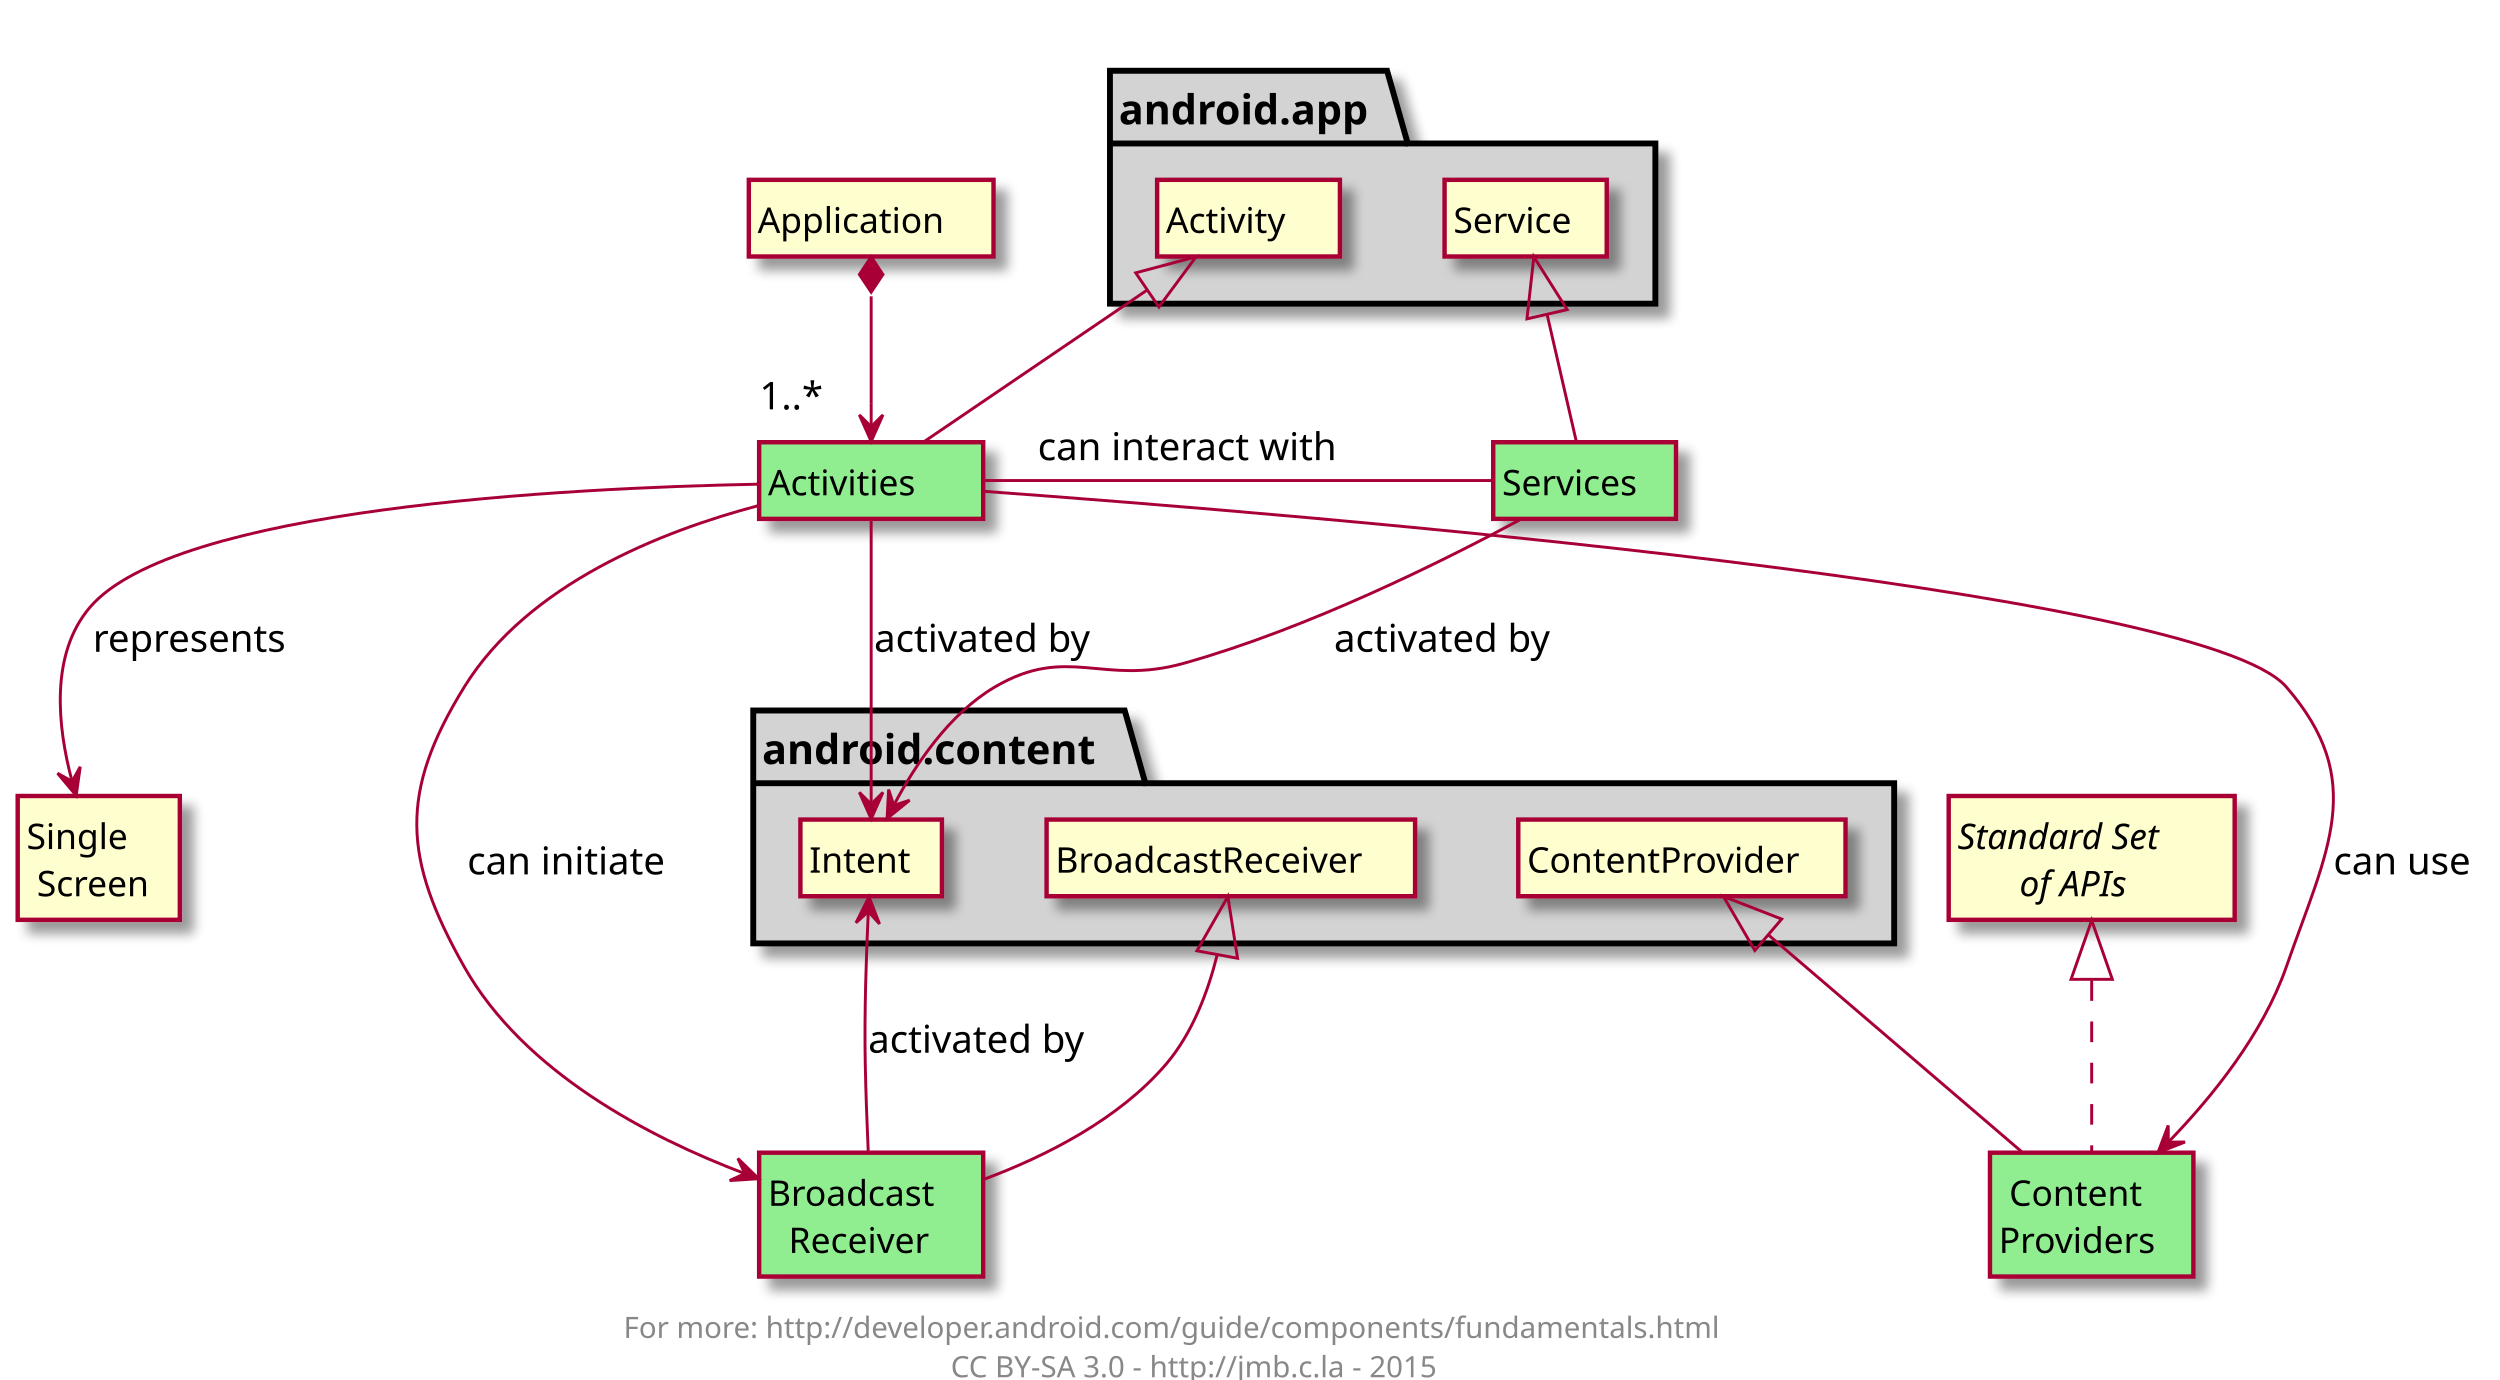
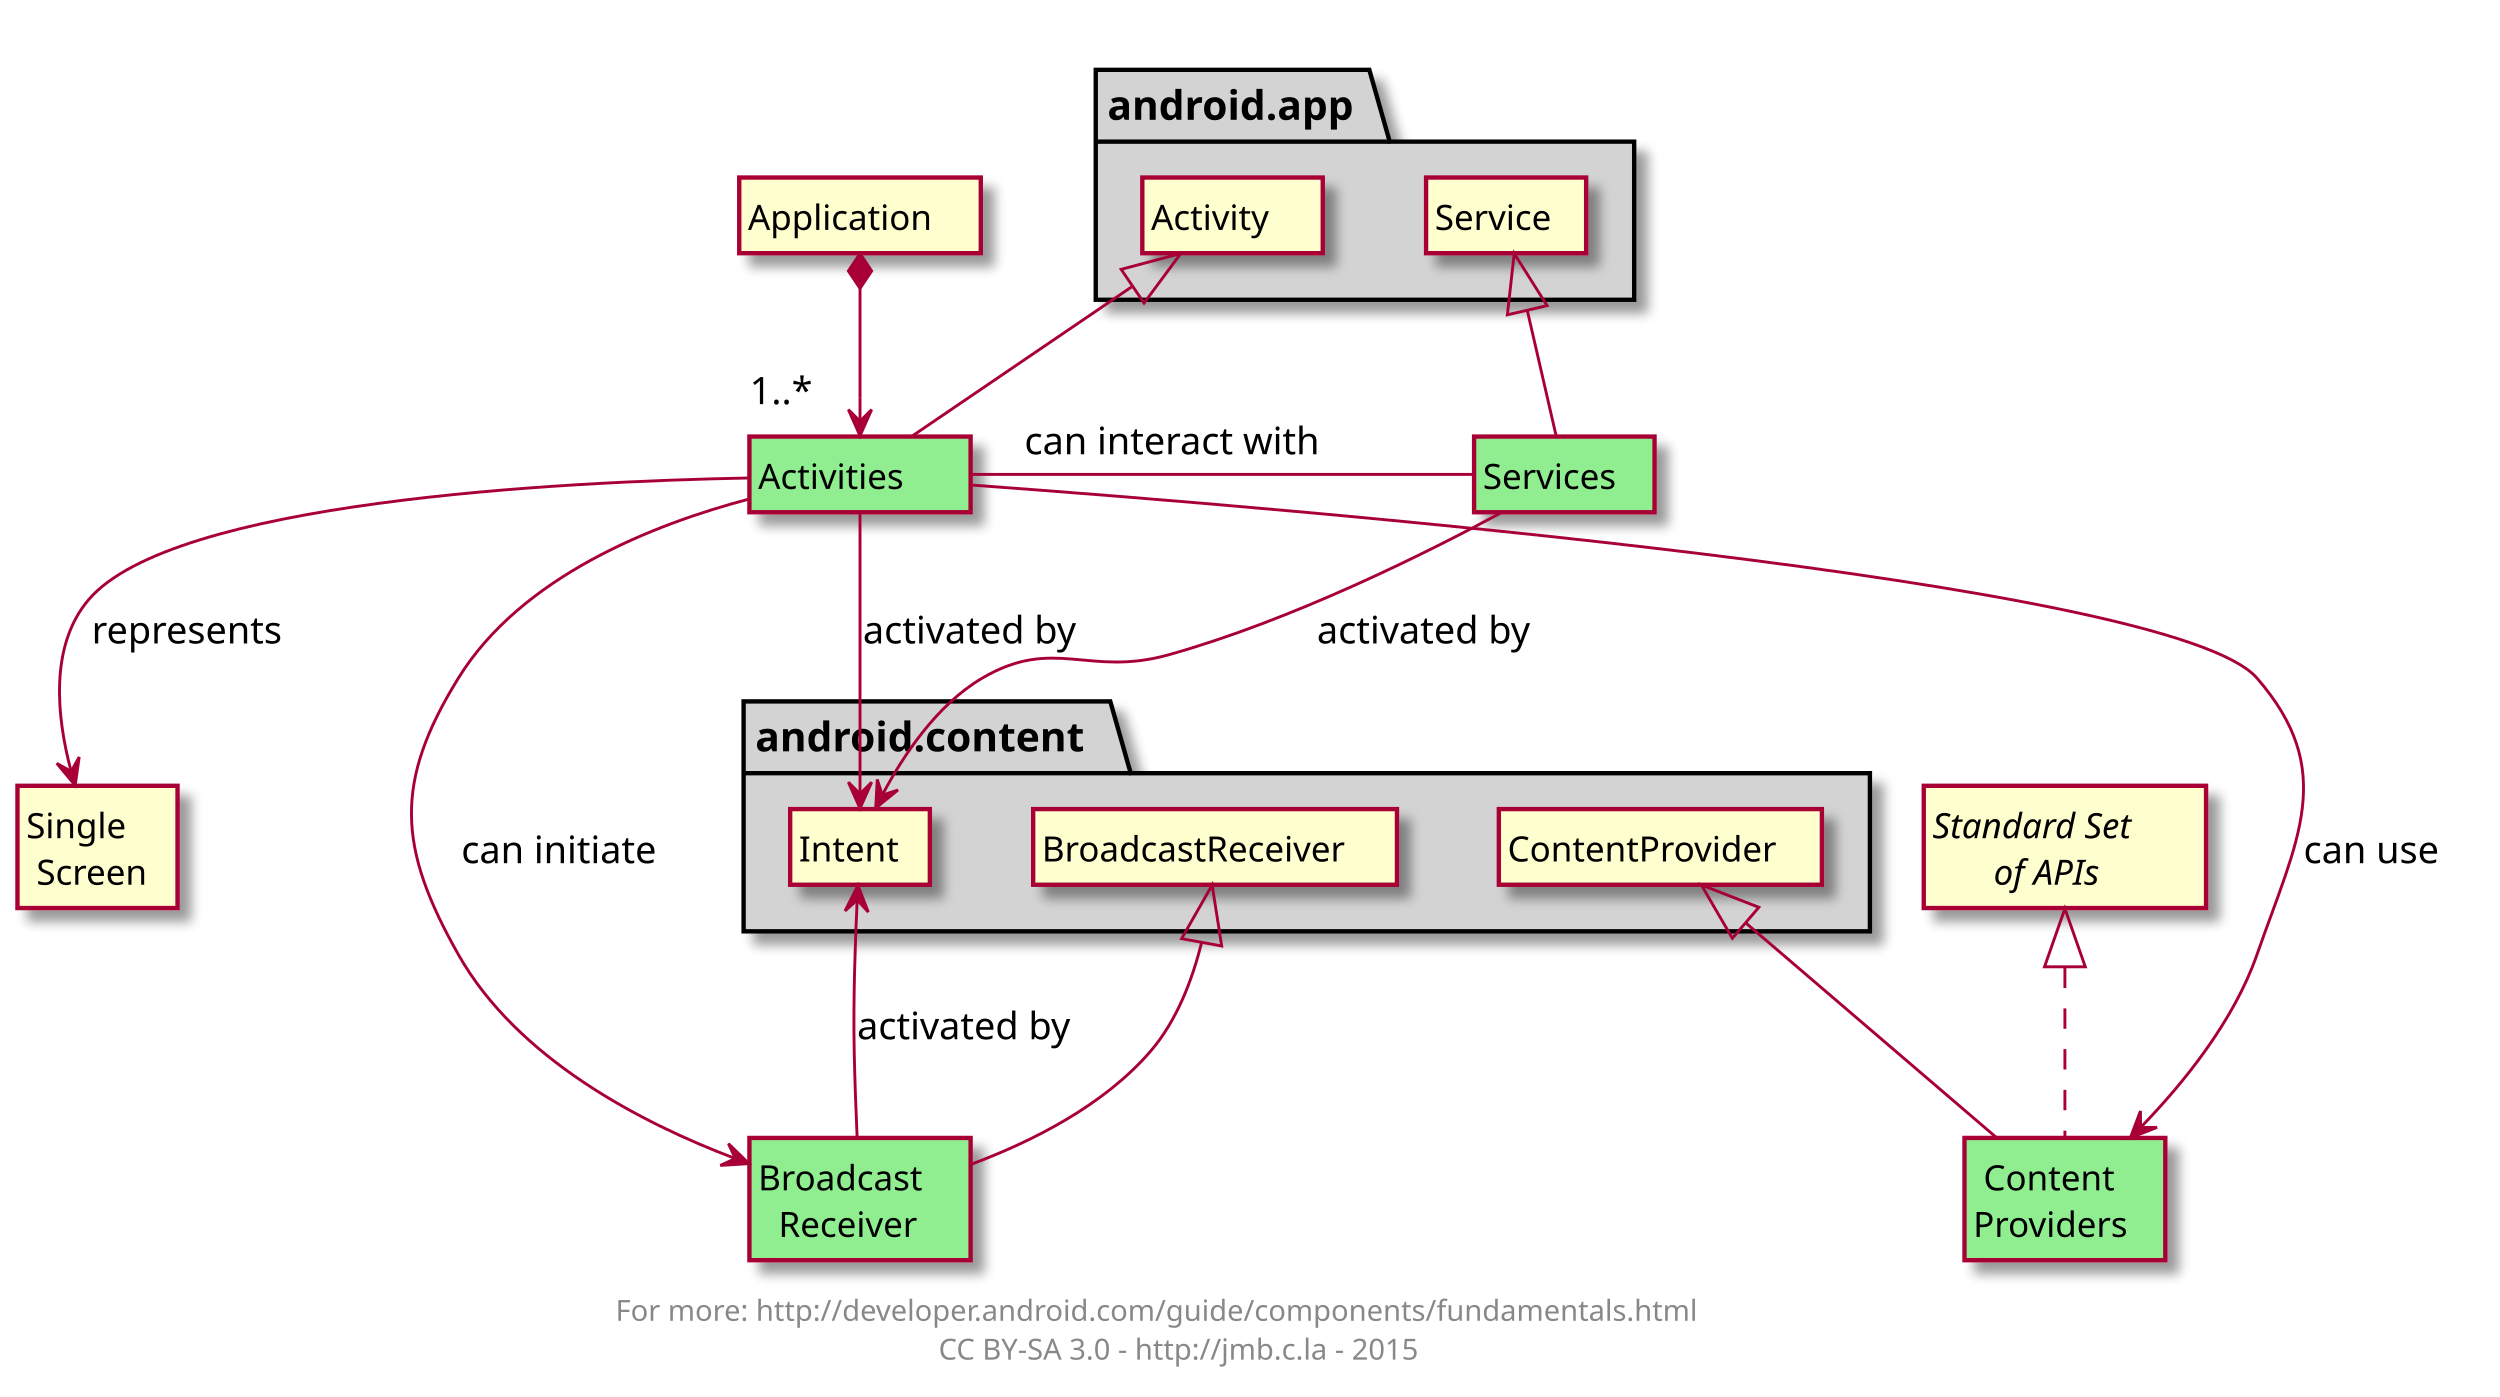
- <svg xmlns="http://www.w3.org/2000/svg" height="468px" style="width:848px;height:468px;" version="1.1" viewBox="0 0 848 468" width="848px">
+ <svg xmlns="http://www.w3.org/2000/svg" contentScriptType="application/ecmascript" contentStyleType="text/css" height="480px" preserveAspectRatio="none" style="width:859px;height:480px;" version="1.1" viewBox="0 0 859 480" width="859px" zoomAndPan="magnify">
  <defs>
-     <filter height="300%" id="f1" width="300%" x="-1" y="-1">
+     <filter height="300%" id="fkzn5wxwi2nwb" width="300%" x="-1" y="-1">
      <feGaussianBlur result="blurOut" stdDeviation="2.0" />
      <feColorMatrix in="blurOut" result="blurOut2" type="matrix" values="0 0 0 0 0 0 0 0 0 0 0 0 0 0 0 0 0 0 .4 0" />
      <feOffset dx="4.0" dy="4.0" in="blurOut2" result="blurOut3" />
      <feBlend in="SourceGraphic" in2="blurOut3" mode="normal" />
    </filter>
  </defs>
  <g>
-     <polygon fill="#D3D3D3" filter="url(#f1)" points="376.5,24,470.5,24,477.5,48.669,561.5,48.669,561.5,103,376.5,103,376.5,24" style="stroke: #000000; stroke-width: 2.0;" />
-     <line style="stroke: #000000; stroke-width: 2.0;" x1="376.5" x2="477.5" y1="48.669" y2="48.669" />
-     <text fill="#000000" font-family="Monaco" font-size="14" font-weight="bold" lengthAdjust="spacingAndGlyphs" textLength="88" x="379.5" y="42.169">android.app</text>
-     <polygon fill="#D3D3D3" filter="url(#f1)" points="255.5,241,381.5,241,388.5,265.669,642.5,265.669,642.5,320,255.5,320,255.5,241" style="stroke: #000000; stroke-width: 2.0;" />
-     <line style="stroke: #000000; stroke-width: 2.0;" x1="255.5" x2="388.5" y1="265.669" y2="265.669" />
-     <text fill="#000000" font-family="Monaco" font-size="14" font-weight="bold" lengthAdjust="spacingAndGlyphs" textLength="120" x="258.5" y="259.169">android.content</text>
-     <rect fill="#FEFECE" filter="url(#f1)" height="26.002" style="stroke: #A80036; stroke-width: 1.5;" width="62" x="392.5" y="61" />
+     <polygon fill="#D3D3D3" filter="url(#fkzn5wxwi2nwb)" points="376.5,24,470.5,24,477.5,48.669,561.5,48.669,561.5,103,376.5,103,376.5,24" style="stroke: #000000; stroke-width: 1.5;" />
+     <line style="stroke: #000000; stroke-width: 1.5;" x1="376.5" x2="477.5" y1="48.669" y2="48.669" />
+     <text fill="#000000" font-family="Monaco" font-size="14" font-weight="bold" lengthAdjust="spacingAndGlyphs" textLength="88" x="380.5" y="41.169">android.app</text>
+     <polygon fill="#D3D3D3" filter="url(#fkzn5wxwi2nwb)" points="255.5,241,381.5,241,388.5,265.669,642.5,265.669,642.5,320,255.5,320,255.5,241" style="stroke: #000000; stroke-width: 1.5;" />
+     <line style="stroke: #000000; stroke-width: 1.5;" x1="255.5" x2="388.5" y1="265.669" y2="265.669" />
+     <text fill="#000000" font-family="Monaco" font-size="14" font-weight="bold" lengthAdjust="spacingAndGlyphs" textLength="120" x="259.5" y="258.169">android.content</text>
+     <rect fill="#FEFECE" filter="url(#fkzn5wxwi2nwb)" height="26.002" id="android.app.Activity" style="stroke: #A80036; stroke-width: 1.5;" width="62" x="392.5" y="61" />
    <text fill="#000000" font-family="Monaco" font-size="12" lengthAdjust="spacingAndGlyphs" textLength="56" x="395.5" y="79.002">Activity</text>
-     <rect fill="#FEFECE" filter="url(#f1)" height="26.002" style="stroke: #A80036; stroke-width: 1.5;" width="55" x="490" y="61" />
+     <rect fill="#FEFECE" filter="url(#fkzn5wxwi2nwb)" height="26.002" id="android.app.Service" style="stroke: #A80036; stroke-width: 1.5;" width="55" x="490" y="61" />
    <text fill="#000000" font-family="Monaco" font-size="12" lengthAdjust="spacingAndGlyphs" textLength="49" x="493" y="79.002">Service</text>
-     <rect fill="#FEFECE" filter="url(#f1)" height="26.002" style="stroke: #A80036; stroke-width: 1.5;" width="111" x="515" y="278" />
+     <rect fill="#FEFECE" filter="url(#fkzn5wxwi2nwb)" height="26.002" id="android.content.ContentProvider" style="stroke: #A80036; stroke-width: 1.5;" width="111" x="515" y="278" />
    <text fill="#000000" font-family="Monaco" font-size="12" lengthAdjust="spacingAndGlyphs" textLength="105" x="518" y="296.002">ContentProvider</text>
-     <rect fill="#FEFECE" filter="url(#f1)" height="26.002" style="stroke: #A80036; stroke-width: 1.5;" width="125" x="355" y="278" />
+     <rect fill="#FEFECE" filter="url(#fkzn5wxwi2nwb)" height="26.002" id="android.content.BroadcastReceiver" style="stroke: #A80036; stroke-width: 1.5;" width="125" x="355" y="278" />
    <text fill="#000000" font-family="Monaco" font-size="12" lengthAdjust="spacingAndGlyphs" textLength="119" x="358" y="296.002">BroadcastReceiver</text>
-     <rect fill="#FEFECE" filter="url(#f1)" height="26.002" style="stroke: #A80036; stroke-width: 1.5;" width="48" x="271.5" y="278" />
+     <rect fill="#FEFECE" filter="url(#fkzn5wxwi2nwb)" height="26.002" id="android.content.Intent" style="stroke: #A80036; stroke-width: 1.5;" width="48" x="271.5" y="278" />
    <text fill="#000000" font-family="Monaco" font-size="12" lengthAdjust="spacingAndGlyphs" textLength="42" x="274.5" y="296.002">Intent</text>
-     <rect fill="#90EE90" filter="url(#f1)" height="26.002" style="stroke: #A80036; stroke-width: 1.5;" width="76" x="257.5" y="150" />
+     <rect fill="#90EE90" filter="url(#fkzn5wxwi2nwb)" height="26.002" id="Activities" style="stroke: #A80036; stroke-width: 1.5;" width="76" x="257.5" y="150" />
    <text fill="#000000" font-family="Monaco" font-size="12" lengthAdjust="spacingAndGlyphs" textLength="70" x="260.5" y="168.002">Activities</text>
-     <rect fill="#FEFECE" filter="url(#f1)" height="26.002" style="stroke: #A80036; stroke-width: 1.5;" width="83" x="254" y="61" />
+     <rect fill="#FEFECE" filter="url(#fkzn5wxwi2nwb)" height="26.002" id="Application" style="stroke: #A80036; stroke-width: 1.5;" width="83" x="254" y="61" />
    <text fill="#000000" font-family="Monaco" font-size="12" lengthAdjust="spacingAndGlyphs" textLength="77" x="257" y="79.002">Application</text>
-     <rect fill="#FEFECE" filter="url(#f1)" height="42.004" style="stroke: #A80036; stroke-width: 1.5;" width="55" x="6" y="270" />
+     <rect fill="#FEFECE" filter="url(#fkzn5wxwi2nwb)" height="42.004" id="screen" style="stroke: #A80036; stroke-width: 1.5;" width="55" x="6" y="270" />
    <text fill="#000000" font-family="Monaco" font-size="12" lengthAdjust="spacingAndGlyphs" textLength="42" x="9" y="288.002">Single</text>
    <text fill="#000000" font-family="Monaco" font-size="12" lengthAdjust="spacingAndGlyphs" textLength="42" x="12.5" y="304.004">Screen</text>
-     <rect fill="#90EE90" filter="url(#f1)" height="26.002" style="stroke: #A80036; stroke-width: 1.5;" width="62" x="506.5" y="150" />
+     <rect fill="#90EE90" filter="url(#fkzn5wxwi2nwb)" height="26.002" id="Services" style="stroke: #A80036; stroke-width: 1.5;" width="62" x="506.5" y="150" />
    <text fill="#000000" font-family="Monaco" font-size="12" lengthAdjust="spacingAndGlyphs" textLength="56" x="509.5" y="168.002">Services</text>
-     <rect fill="#90EE90" filter="url(#f1)" height="42.004" style="stroke: #A80036; stroke-width: 1.5;" width="69" x="675" y="391" />
+     <rect fill="#90EE90" filter="url(#fkzn5wxwi2nwb)" height="42.004" id="cp" style="stroke: #A80036; stroke-width: 1.5;" width="69" x="675" y="391" />
    <text fill="#000000" font-family="Monaco" font-size="12" lengthAdjust="spacingAndGlyphs" textLength="49" x="681.5" y="409.002">Content</text>
    <text fill="#000000" font-family="Monaco" font-size="12" lengthAdjust="spacingAndGlyphs" textLength="63" x="678" y="425.004">Providers</text>
-     <rect fill="#FEFECE" filter="url(#f1)" height="42.004" style="stroke: #A80036; stroke-width: 1.5;" width="97" x="661" y="270" />
+     <rect fill="#FEFECE" filter="url(#fkzn5wxwi2nwb)" height="42.004" id="api" style="stroke: #A80036; stroke-width: 1.5;" width="97" x="661" y="270" />
    <text fill="#000000" font-family="Monaco" font-size="12" font-style="italic" lengthAdjust="spacingAndGlyphs" textLength="84" x="664" y="288.002">Standard Set</text>
    <text fill="#000000" font-family="Monaco" font-size="12" font-style="italic" lengthAdjust="spacingAndGlyphs" textLength="49" x="685" y="304.004">of APIs</text>
-     <rect fill="#90EE90" filter="url(#f1)" height="42.004" style="stroke: #A80036; stroke-width: 1.5;" width="76" x="257.5" y="391" />
+     <rect fill="#90EE90" filter="url(#fkzn5wxwi2nwb)" height="42.004" id="broad" style="stroke: #A80036; stroke-width: 1.5;" width="76" x="257.5" y="391" />
    <text fill="#000000" font-family="Monaco" font-size="12" lengthAdjust="spacingAndGlyphs" textLength="63" x="260.5" y="409.002">Broadcast</text>
    <text fill="#000000" font-family="Monaco" font-size="12" lengthAdjust="spacingAndGlyphs" textLength="56" x="267.5" y="425.004">Receiver</text>
-     <path d="M388.84,98.56 C364.55,115.07 333.05,136.48 313.56,149.73 " fill="none" style="stroke: #A80036; stroke-width: 1.0;" />
+     <path d="M388.84,98.56 C364.55,115.07 333.05,136.48 313.56,149.73 " fill="none" id="android.app.Activity&lt;-Activities" style="stroke: #A80036; stroke-width: 1.0;" />
    <polygon fill="none" points="385.23,92.55,405.7,87.1,393.1,104.13,385.23,92.55" style="stroke: #A80036; stroke-width: 1.0;" />
-     <path d="M295.5,100.52 C295.5,111.92 295.5,125.33 295.5,136.7 " fill="none" style="stroke: #A80036; stroke-width: 1.0;" />
+     <path d="M295.5,99.1 C295.5,99.1 295.5,125.33 295.5,136.7 " fill="none" id="Application-Activities" style="stroke: #A80036; stroke-width: 1.0;" />
    <polygon fill="#A80036" points="295.5,149.73,299.5,140.73,295.5,144.73,291.5,140.73,295.5,149.73" style="stroke: #A80036; stroke-width: 1.0;" />
    <line style="stroke: #A80036; stroke-width: 1.0;" x1="295.5" x2="295.5" y1="144.73" y2="136.73" />
    <polygon fill="#A80036" points="295.5,87.1,291.5,93.1,295.5,99.1,299.5,93.1,295.5,87.1" style="stroke: #A80036; stroke-width: 1.0;" />
    <text fill="#000000" font-family="Monaco" font-size="13" lengthAdjust="spacingAndGlyphs" textLength="32" x="257.6" y="138.849">1..*</text>
-     <path d="M257.47,164.23 C191.29,165.51 59.24,172.35 30.5,206 C16.9,221.92 19.49,246.39 24.39,264.82 " fill="none" style="stroke: #A80036; stroke-width: 1.0;" />
+     <path d="M257.47,164.23 C191.29,165.51 59.24,172.35 30.5,206 C16.9,221.92 19.49,246.39 24.39,264.82 " fill="none" id="Activities-&gt;screen" style="stroke: #A80036; stroke-width: 1.0;" />
    <polygon fill="#A80036" points="25.83,269.85,27.211,260.099,24.46,265.041,19.517,262.29,25.83,269.85" style="stroke: #A80036; stroke-width: 1.0;" />
    <text fill="#000000" font-family="Monaco" font-size="13" lengthAdjust="spacingAndGlyphs" textLength="80" x="31.5" y="221.085">represents</text>
-     <path d="M524.77,106.64 C528.21,121.59 532.11,138.56 534.68,149.73 " fill="none" style="stroke: #A80036; stroke-width: 1.0;" />
+     <path d="M524.77,106.64 C528.21,121.59 532.11,138.56 534.68,149.73 " fill="none" id="android.app.Service&lt;-Services" style="stroke: #A80036; stroke-width: 1.0;" />
    <polygon fill="none" points="517.94,108.16,520.28,87.1,531.58,105.02,517.94,108.16" style="stroke: #A80036; stroke-width: 1.0;" />
-     <path d="M333.58,163 C381.23,163 461.94,163 506.19,163 " fill="none" style="stroke: #A80036; stroke-width: 1.0;" />
+     <path d="M333.58,163 C381.23,163 461.94,163 506.19,163 " fill="none" id="Activities-Services" style="stroke: #A80036; stroke-width: 1.0;" />
    <text fill="#000000" font-family="Monaco" font-size="13" lengthAdjust="spacingAndGlyphs" textLength="136" x="352" y="156.085">can interact with</text>
-     <path d="M599.93,317.19 C625.54,339.12 662.18,370.48 685.9,390.8 " fill="none" style="stroke: #A80036; stroke-width: 1.0;" />
+     <path d="M599.93,317.19 C625.54,339.12 662.18,370.48 685.9,390.8 " fill="none" id="android.content.ContentProvider&lt;-cp" style="stroke: #A80036; stroke-width: 1.0;" />
    <polygon fill="none" points="595.23,322.39,584.59,304.07,604.34,311.75,595.23,322.39" style="stroke: #A80036; stroke-width: 1.0;" />
-     <path d="M709.5,332.49 C709.5,352.1 709.5,374.79 709.5,390.71 " fill="none" style="stroke: #A80036; stroke-width: 1.0; stroke-dasharray: 7.0,7.0;" />
+     <path d="M709.5,332.49 C709.5,352.1 709.5,374.79 709.5,390.71 " fill="none" id="api&lt;-cp" style="stroke: #A80036; stroke-width: 1.0; stroke-dasharray: 7.0,7.0;" />
    <polygon fill="none" points="702.5,332.19,709.5,312.19,716.5,332.19,702.5,332.19" style="stroke: #A80036; stroke-width: 1.0;" />
-     <path d="M412.87,323.88 C409.71,336.57 404.4,350.6 395.5,361 C379.47,379.73 354.73,392.18 333.88,399.97 " fill="none" style="stroke: #A80036; stroke-width: 1.0;" />
+     <path d="M412.87,323.88 C409.71,336.57 404.4,350.6 395.5,361 C379.47,379.73 354.73,392.18 333.88,399.97 " fill="none" id="android.content.BroadcastReceiver&lt;-broad" style="stroke: #A80036; stroke-width: 1.0;" />
    <polygon fill="none" points="406,322.52,416.49,304.1,419.77,325.04,406,322.52" style="stroke: #A80036; stroke-width: 1.0;" />
-     <path d="M295.5,176.08 C295.5,198.51 295.5,246.65 295.5,272.59 " fill="none" style="stroke: #A80036; stroke-width: 1.0;" />
+     <path d="M295.5,176.08 C295.5,198.51 295.5,246.65 295.5,272.59 " fill="none" id="Activities-&gt;android.content.Intent" style="stroke: #A80036; stroke-width: 1.0;" />
    <polygon fill="#A80036" points="295.5,277.77,299.5,268.77,295.5,272.77,291.5,268.77,295.5,277.77" style="stroke: #A80036; stroke-width: 1.0;" />
    <text fill="#000000" font-family="Monaco" font-size="13" lengthAdjust="spacingAndGlyphs" textLength="96" x="296.5" y="221.085">activated by</text>
-     <path d="M516.11,176.01 C489.94,190.13 443.86,213.14 401.5,225 C373.9,232.73 362.23,218.51 337.5,233 C321.82,242.19 310.24,259.77 303.26,272.99 " fill="none" style="stroke: #A80036; stroke-width: 1.0;" />
+     <path d="M516.11,176.01 C489.94,190.13 443.86,213.14 401.5,225 C373.9,232.73 362.23,218.51 337.5,233 C321.82,242.19 310.24,259.77 303.26,272.99 " fill="none" id="Services-&gt;android.content.Intent" style="stroke: #A80036; stroke-width: 1.0;" />
    <polygon fill="#A80036" points="300.9,277.64,308.55,271.437,303.17,273.185,301.423,267.805,300.9,277.64" style="stroke: #A80036; stroke-width: 1.0;" />
    <text fill="#000000" font-family="Monaco" font-size="13" lengthAdjust="spacingAndGlyphs" textLength="96" x="452.5" y="221.085">activated by</text>
-     <path d="M294.52,309.42 C293.86,323.37 293.15,343.44 293.5,361 C293.69,370.73 294.1,381.51 294.5,390.57 " fill="none" style="stroke: #A80036; stroke-width: 1.0;" />
+     <path d="M294.52,309.42 C293.86,323.37 293.15,343.44 293.5,361 C293.69,370.73 294.1,381.51 294.5,390.57 " fill="none" id="android.content.Intent&lt;-broad" style="stroke: #A80036; stroke-width: 1.0;" />
    <polygon fill="#A80036" points="294.78,304.21,290.347,313.005,294.537,309.204,298.337,313.394,294.78,304.21" style="stroke: #A80036; stroke-width: 1.0;" />
    <text fill="#000000" font-family="Monaco" font-size="13" lengthAdjust="spacingAndGlyphs" textLength="96" x="294.5" y="357.085">activated by</text>
-     <path d="M333.62,166.65 C442.1,174.56 746.55,199.6 775.5,233 C803.15,264.91 789.42,288.14 775.5,328 C767.56,350.75 750.48,371.94 735.69,387.21 " fill="none" style="stroke: #A80036; stroke-width: 1.0;" />
+     <path d="M333.62,166.65 C442.1,174.56 746.55,199.6 775.5,233 C803.15,264.91 789.42,288.14 775.5,328 C767.56,350.75 750.48,371.94 735.69,387.21 " fill="none" id="Activities-&gt;cp" style="stroke: #A80036; stroke-width: 1.0;" />
    <polygon fill="#A80036" points="731.98,390.96,741.151,387.369,735.494,387.403,735.46,381.746,731.98,390.96" style="stroke: #A80036; stroke-width: 1.0;" />
    <text fill="#000000" font-family="Monaco" font-size="13" lengthAdjust="spacingAndGlyphs" textLength="56" x="791.5" y="296.585">can use</text>
-     <path d="M257.24,171.51 C224.43,180.18 179.12,198.02 157.5,233 C135.3,268.92 136.72,291.25 157.5,328 C177.7,363.72 220.1,385.77 252.61,398.07 " fill="none" style="stroke: #A80036; stroke-width: 1.0;" />
+     <path d="M257.24,171.51 C224.43,180.18 179.12,198.02 157.5,233 C135.3,268.92 136.72,291.25 157.5,328 C177.7,363.72 220.1,385.77 252.61,398.07 " fill="none" id="Activities-&gt;broad" style="stroke: #A80036; stroke-width: 1.0;" />
    <polygon fill="#A80036" points="257.33,399.82,250.282,392.94,252.642,398.082,247.501,400.441,257.33,399.82" style="stroke: #A80036; stroke-width: 1.0;" />
    <text fill="#000000" font-family="Monaco" font-size="13" lengthAdjust="spacingAndGlyphs" textLength="96" x="158.5" y="296.585">can initiate</text>
    <text fill="#888888" font-family="Monaco" font-size="10" lengthAdjust="spacingAndGlyphs" textLength="438" x="211.5" y="453.835">For more: http://developer.android.com/guide/components/fundamentals.html</text>
    <text fill="#888888" font-family="Monaco" font-size="10" lengthAdjust="spacingAndGlyphs" textLength="222" x="322.5" y="467.17">CC BY-SA 3.0 - http://jmb.c.la - 2015</text>
  </g>
</svg>
